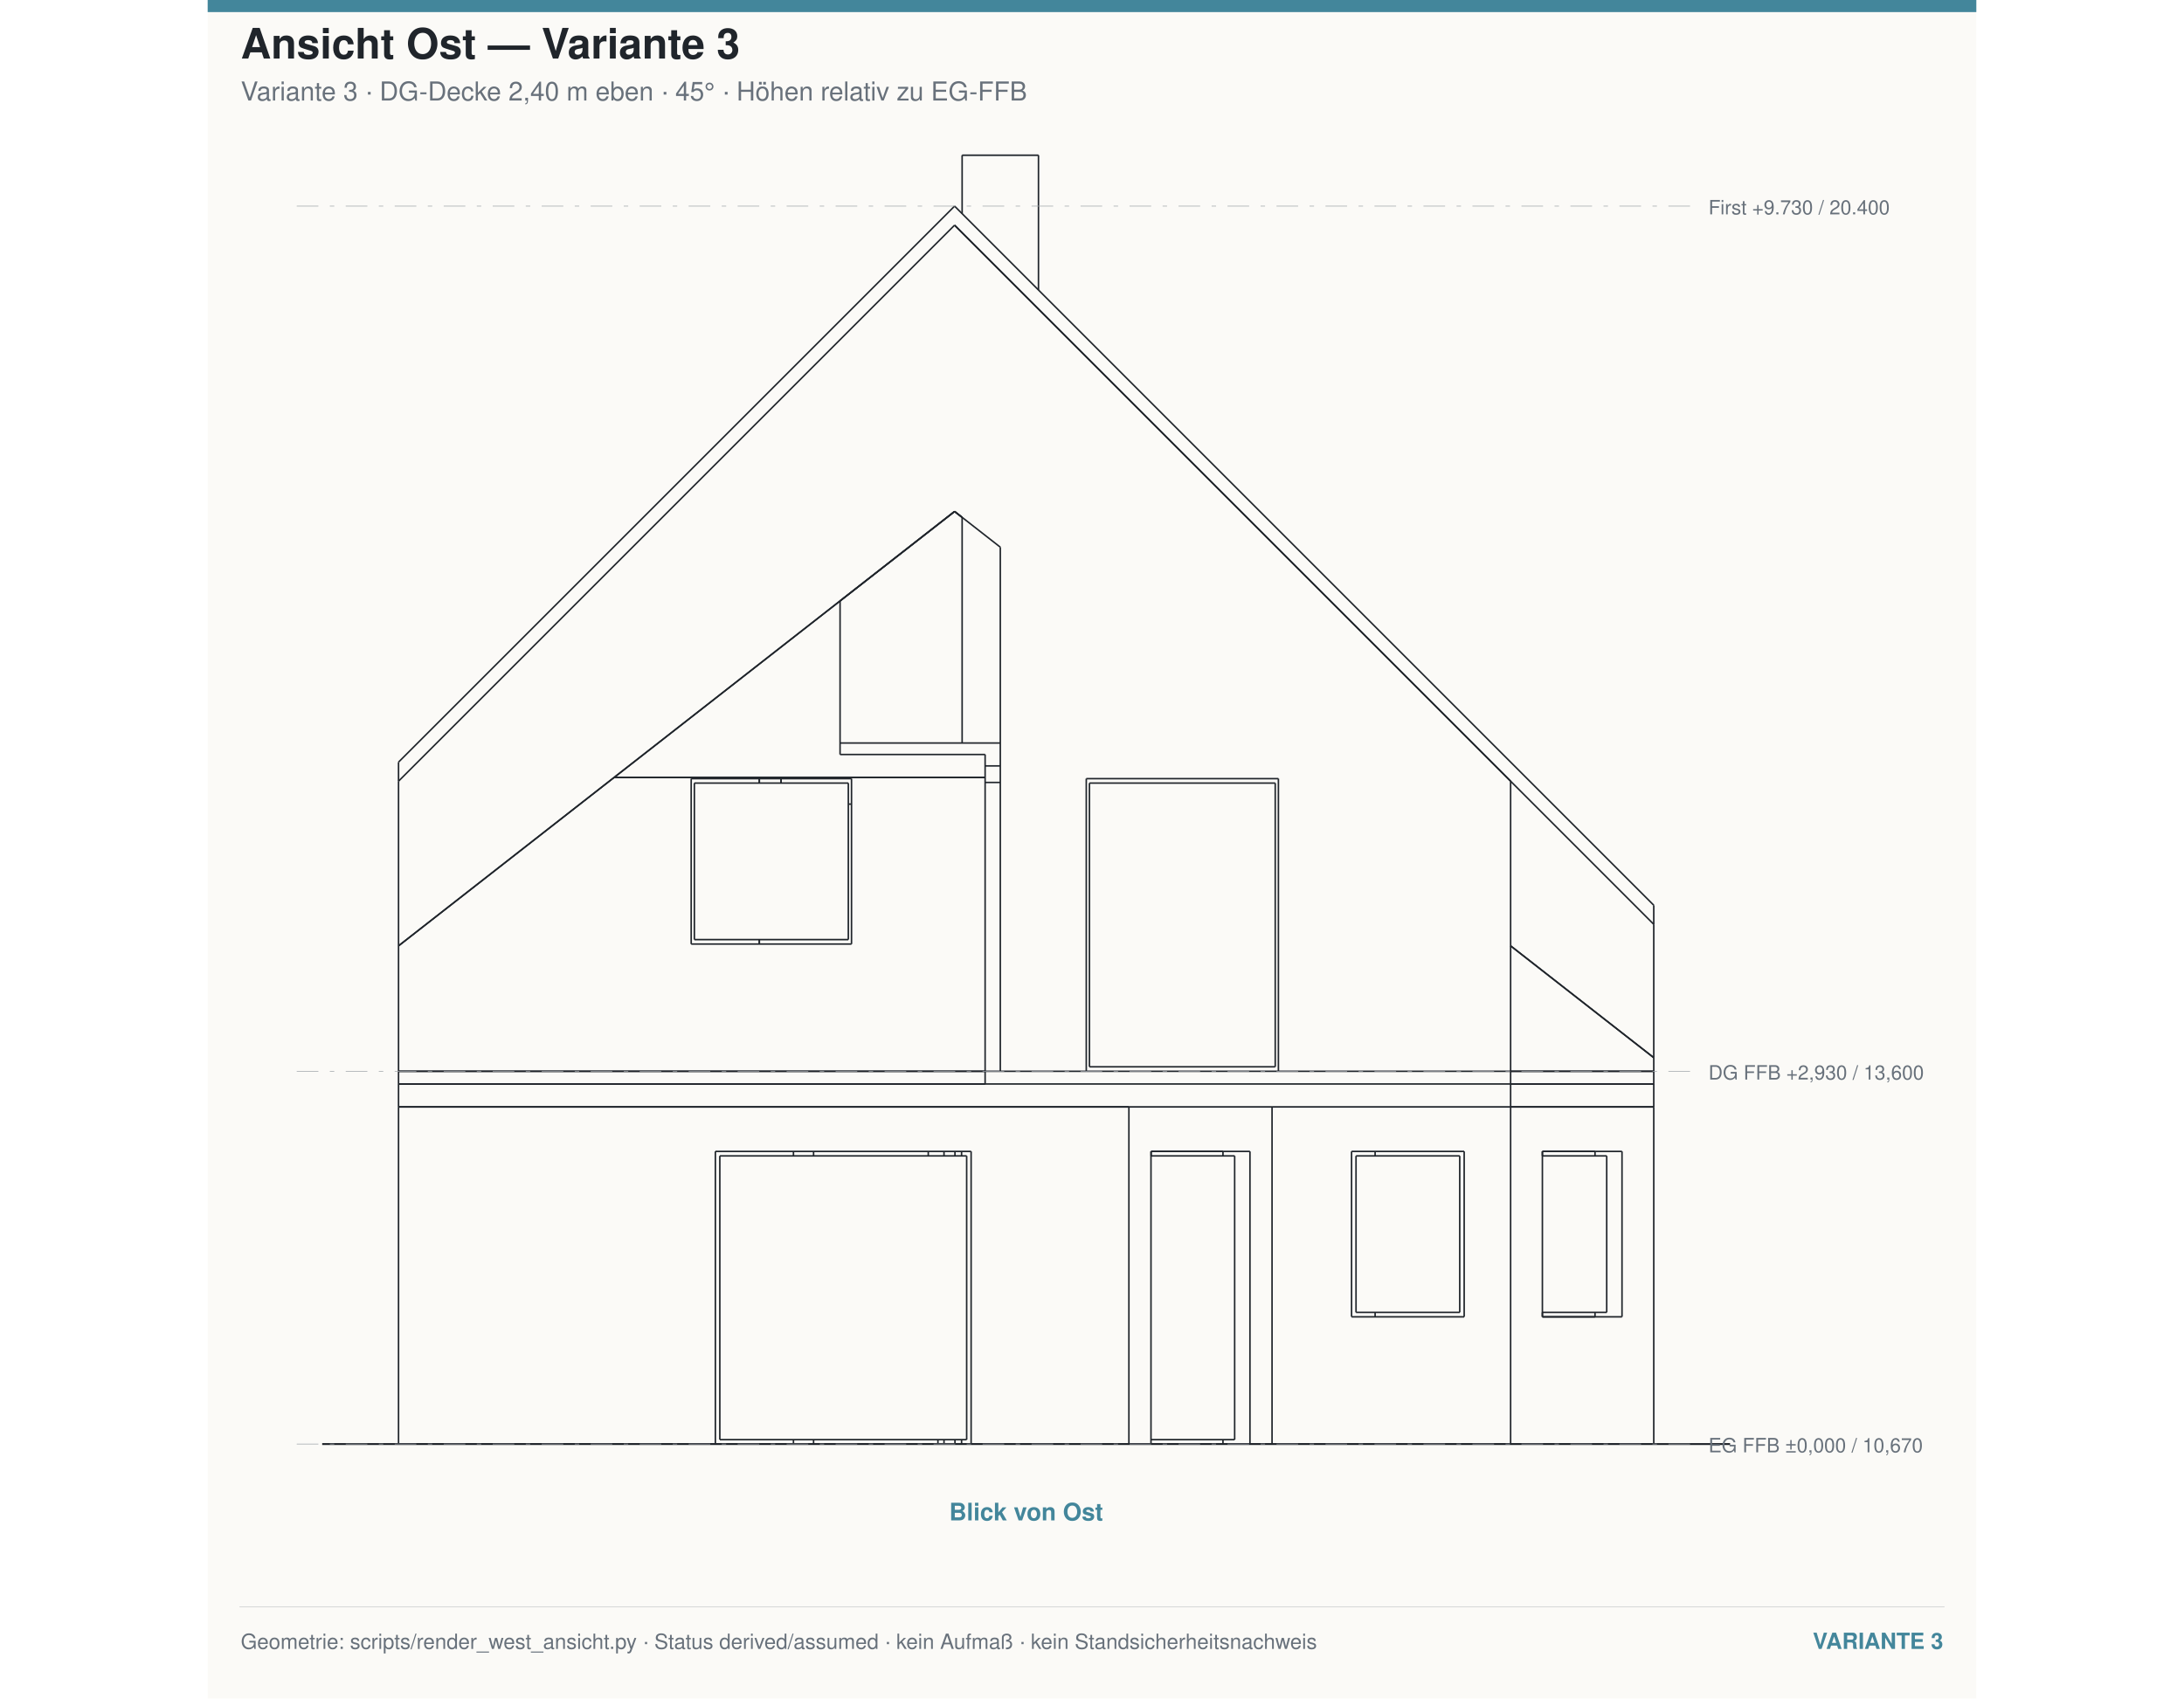
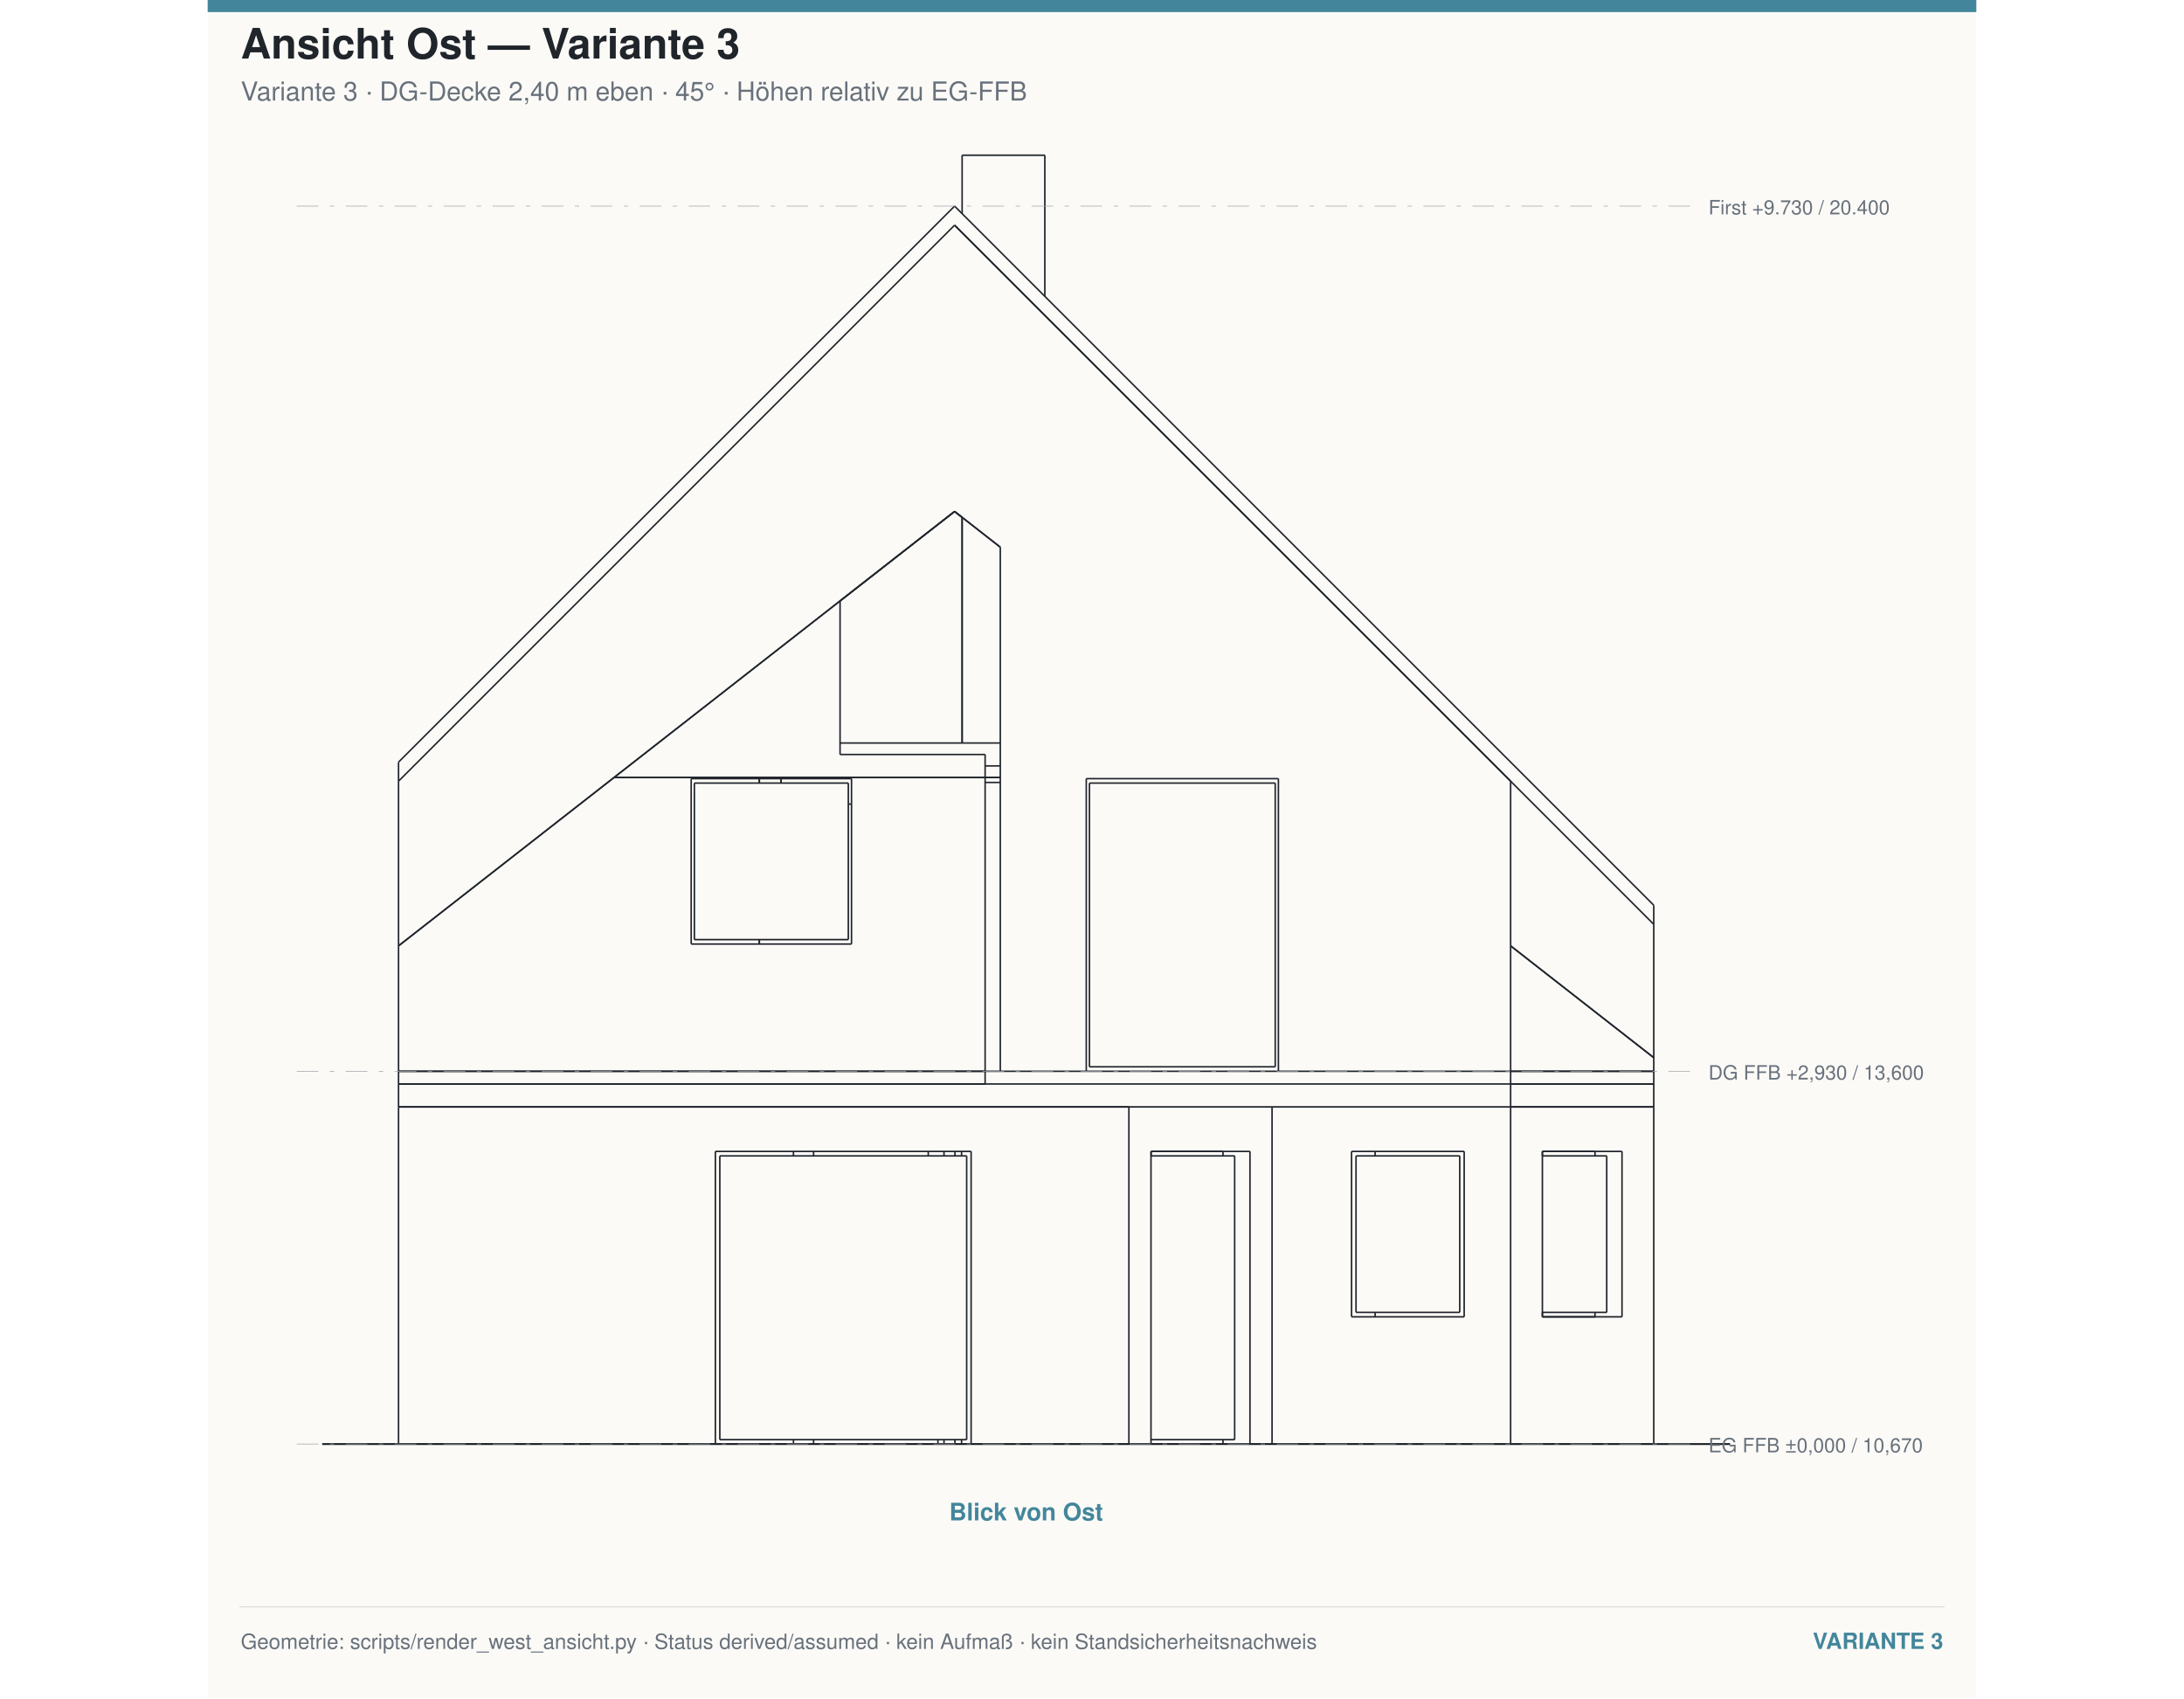
<svg xmlns="http://www.w3.org/2000/svg" width="1800" height="1400" viewBox="-1500 -11350 13900 13350">
  <rect x="-1500" y="-11350" width="13900" height="13350" fill="#fbfaf7" />
  <rect x="-1500" y="-11350" width="13900" height="95" fill="#43869b" />
  <text x="-1240.0" y="-10890.0" font-family="Helvetica,Arial,sans-serif" font-size="330" text-anchor="start" fill="#20252b" font-weight="700">Ansicht Ost — Variante 3</text>
  <text x="-1240.0" y="-10560.0" font-family="Helvetica,Arial,sans-serif" font-size="205" text-anchor="start" fill="#68717b" font-weight="400">Variante 3 · DG-Decke 2,40 m eben · 45° · Höhen relativ zu EG-FFB</text>
  <g transform="matrix(0,1,1,0,0,0)">
    <g fill="none" stroke="#20252b" stroke-linecap="butt" stroke-linejoin="miter" stroke-width="12" transform="scale(1, -1)">
      <path id="1" d=" M 0 0 L -2650 0 " />
      <path id="2" d=" M 0 -5740 L 0 -4500 " />
      <path id="3" d=" M -2300 -4500 L 0 -4500 " />
      <path id="4" d=" M -2300 -4500 L -2300 -2490 " />
      <path id="5" d=" M -2300 -2490 L 0 -2490 " />
      <path id="6" d=" M 0 -2490 L 0 0 " />
      <path id="7" d=" M -2650 -5740 L -2650 0 " />
      <path id="8" d=" M 0 -5740 L -2650 -5740 " />
      <path id="9" d=" M -2650 -9865 L -2650 -8740 " />
      <path id="10" d=" M 0 -5913.59 L 0 -5740 " />
      <path id="11" d=" M 0 -5913.59 L 0 -6479.28 " />
      <path id="12" d=" M -2300 -5915 L -2300 -6479.28 " />
      <path id="13" d=" M -2300 -5915 L -2265 -5915 " />
      <path id="14" d=" M 0 -6865 L 0 -6691.41 " />
      <path id="15" d=" M -2300 -6691.41 L 0 -6691.41 " />
      <path id="16" d=" M -2300 -6691.41 L -2300 -5913.59 " />
      <path id="17" d=" M -2300 -5913.59 L 0 -5913.59 " />
      <path id="18" d=" M 0 -6865 L -2650 -6865 " />
      <path id="19" d=" M -2300 -8989.61 L -2265 -8989.61 " />
      <path id="20" d=" M -1035 -8989.61 L -1000 -8989.61 " />
      <path id="21" d=" M 0 -8740 L -2650 -8740 " />
      <path id="22" d=" M 0 -8740 L 0 -6865 " />
      <path id="23" d=" M -2300 -8375 L -2300 -7490 " />
      <path id="24" d=" M -2300 -7490 L -1000 -7490 " />
      <path id="25" d=" M -1000 -8375 L -1000 -7490 " />
      <path id="26" d=" M -2300 -8375 L -1000 -8375 " />
      <path id="27" d=" M 0 -9865 L -2650 -9865 " />
      <path id="28" d=" M 0 -9865 L 0 -8740 " />
      <path id="29" d=" M -2300 -9615.39 L -2300 -8989.61 " />
      <path id="30" d=" M -2300 -8989.61 L -1000 -8989.61 " />
      <path id="31" d=" M -1000 -9615.39 L -1000 -8989.61 " />
      <path id="32" d=" M -2300 -9615.39 L -1000 -9615.39 " />
      <path id="33" d=" M -2300 -8989.61 L -2300 -9403.26 " />
      <path id="34" d=" M -1000 -8989.61 L -1000 -9403.26 " />
      <path id="35" d=" M -2300 -9403.26 L -2265 -9403.26 " />
      <path id="36" d=" M -1035 -9403.26 L -1000 -9403.26 " />
      <path id="37" d=" M -2300 -6479.28 L -2265 -6479.28 " />
      <path id="38" d=" M -35 -6479.28 L 0 -6479.28 " />
      <path id="39" d=" M 0 -6691.41 L 0 -6479.28 " />
      <path id="40" d=" M 0 -3261.87 L -35 -3261.87 " />
      <path id="41" d=" M -2265 -3261.87 L -2300 -3261.87 " />
      <path id="42" d=" M 0 -3103.74 L -35 -3103.74 " />
      <path id="43" d=" M -2265 -3103.74 L -2300 -3103.74 " />
      <path id="44" d=" M 0 -3261.87 L 0 -3103.74 " />
      <path id="45" d=" M 0 -3103.74 L 0 -2490 " />
      <path id="46" d=" M -2265 -4163.13 L -2300 -4163.13 " />
      <path id="47" d=" M 0 -4425 L 0 -4373 " />
      <path id="48" d=" M 0 -4373 L -35 -4373 " />
      <path id="49" d=" M -2265 -4373 L -2300 -4373 " />
      <path id="50" d=" M 0 -4286.87 L -35 -4286.87 " />
      <path id="51" d=" M -2265 -4286.87 L -2300 -4286.87 " />
      <path id="52" d=" M 0 -4373 L 0 -4286.87 " />
      <path id="53" d=" M 0 -4286.87 L 0 -4239.14 " />
      <path id="54" d=" M -1000 -7675 L -1035 -7675 " />
      <path id="55" d=" M -2265 -7675 L -2300 -7675 " />
      <path id="56" d=" M 0 -4425 L -35 -4425 " />
      <path id="57" d=" M -2265 -4425 L -2300 -4425 " />
      <path id="58" d=" M 0 -4500 L 0 -4425 " />
      <path id="59" d=" M -1035 -9495.19 L -2265 -9495.19 " />
      <path id="60" d=" M -1035 -9495.19 L -1035 -8989.61 " />
      <path id="61" d=" M -2265 -9495.19 L -2265 -8989.61 " />
      <path id="62" d=" M -1035 -8340 L -2265 -8340 " />
      <path id="63" d=" M -1035 -7525 L -2265 -7525 " />
      <path id="64" d=" M -1035 -8340 L -1035 -7525 " />
      <path id="65" d=" M -2265 -8340 L -2265 -7525 " />
      <path id="66" d=" M -35 -4465 L -2265 -4465 " />
      <path id="67" d=" M -35 -2525 L -2265 -2525 " />
      <path id="68" d=" M -35 -4465 L -35 -2525 " />
      <path id="69" d=" M -2265 -4465 L -2265 -2525 " />
      <path id="70" d=" M -35 -6571.2 L -2265 -6571.2 " />
      <path id="71" d=" M -35 -6571.2 L -35 -5913.59 " />
      <path id="72" d=" M -2265 -6571.2 L -2265 -5913.59 " />
      <path id="73" d=" M 0 -4239.14 L -35 -4239.14 " />
      <path id="74" d=" M 0 -3261.87 L 0 -4239.14 " />
      <path id="75" d=" M -2650 0 L -2830 0 " />
      <path id="76" d=" M -2650 -8740 L -2830 -8740 " />
      <path id="77" d=" M -2650 -8740 L -2650 0 " />
      <path id="78" d=" M -2830 -8740 L -2830 0 " />
      <path id="79" d=" M -2650 -9865 L -2650 -8740 " />
      <path id="80" d=" M -2830 -9865 L -2830 -8740 " />
      <path id="81" d=" M -2650 -9865 L -2830 -9865 " />
      <path id="82" d=" M -2830 0 L -2930 0 " />
      <path id="83" d=" M -2830 -4610 L -2930 -4610 " />
      <path id="84" d=" M -2830 -4610 L -2830 0 " />
      <path id="85" d=" M -2930 -4610 L -2930 0 " />
      <path id="86" d=" M -2830 -9865 L -2830 -8740 " />
      <path id="87" d=" M -2930 -6915 L -2930 -5405 " />
      <path id="88" d=" M -2930 -4729.35 L -2930 -4610 " />
      <path id="89" d=" M -2930 -9865 L -2930 -8740 " />
      <path id="90" d=" M -2830 -8740 L -2930 -8740 " />
      <path id="91" d=" M -2830 -9865 L -2930 -9865 " />
      <path id="92" d=" M -2930 0 L -3915.81 0 " />
      <path id="93" d=" M -2930 -9865 L -2930 -8740 " />
      <path id="94" d=" M -2930 -4610 L -2930 0 " />
      <path id="95" d=" M -3915.81 0 L -5240 -1694.89 " />
      <path id="96" d=" M -5240 -1694.89 L -5240 -4610 " />
      <path id="97" d=" M -2930 -4610 L -5240 -4610 " />
      <path id="98" d=" M -3930 -3560 L -3930 -2300 " />
      <path id="99" d=" M -3930 -3560 L -5230 -3560 " />
      <path id="100" d=" M -3930 -2300 L -5230 -2300 " />
      <path id="101" d=" M -5230 -3560 L -5230 -2300 " />
      <path id="102" d=" M -3036.86 -9865 L -3915.81 -8740 " />
      <path id="103" d=" M -2930 -9865 L -3036.86 -9865 " />
      <path id="104" d=" M -7330.03 -4370 L -7283.65 -4429.35 " />
      <path id="105" d=" M -6626.87 -3470 L -7330.03 -4370 " />
      <path id="106" d=" M -5240 -1694.89 L -6626.87 -3470 " />
      <path id="107" d=" M -5420 -3470 L -6626.87 -3470 " />
      <path id="108" d=" M -5420 -4610 L -5420 -3470 " />
      <path id="109" d=" M -5240 -4610 L -5420 -4610 " />
      <path id="110" d=" M -5240 -1694.89 L -5240 -4610 " />
      <path id="111" d=" M -5195 -3006.5 L -5230 -3006.5 " />
      <path id="112" d=" M -3930 -2835.5 L -3965 -2835.5 " />
      <path id="113" d=" M -5195 -2835.5 L -5230 -2835.5 " />
-       <path id="114" d=" M -3965 -2325 L -5195 -2325 " />
-       <path id="115" d=" M -5195 -2325 L -5195 -3535 " />
-       <path id="116" d=" M -3965 -3535 L -5195 -3535 " />
-       <path id="117" d=" M -3965 -2325 L -3965 -3535 " />
-       <path id="118" d=" M -5030 -3535 L -5030 -3560 " />
-       <path id="119" d=" M -3915.81 0 L -5210 0 " />
-       <path id="120" d=" M -3915.81 4.36094e-13 L -7330.03 -4370 " />
-       <path id="121" d=" M -7330.03 -4370 L -6626.87 -3470 " />
-       <path id="122" d=" M -7283.65 -4429.35 L -7330.03 -4370 " />
-       <path id="123" d=" M -3915.81 -8740 L -3036.86 -9865 " />
-       <path id="124" d=" M -7330.03 -4370 L -7049.27 -4729.35 " />
-       <path id="125" d=" M -3036.86 -9865 L -4085 -9865 " />
-       <path id="126" d=" M -2930 -4729.35 L -7049.27 -4729.35 " />
-       <path id="127" d=" M -2930 -8740 L -2930 -6915 " />
-       <path id="128" d=" M -2930 -5405 L -2930 -4729.35 " />
-       <path id="129" d=" M -2930 -6915 L -5230 -6915 " />
-       <path id="130" d=" M -5230 -6915 L -5230 -5405 " />
-       <path id="131" d=" M -2930 -5405 L -5230 -5405 " />
-       <path id="132" d=" M -9580 -4370 L -5210 -8740 " />
-       <path id="133" d=" M -2930 -8740 L -5210 -8740 " />
-       <path id="134" d=" M -2965 -5430 L -5195 -5430 " />
-       <path id="135" d=" M -5195 -5430 L -5195 -6890 " />
-       <path id="136" d=" M -2965 -6890 L -5195 -6890 " />
-       <path id="137" d=" M -2965 -5430 L -2965 -6890 " />
-       <path id="138" d=" M -5195 -3006.5 L -5230 -3006.5 " />
-       <path id="139" d=" M -3930 -2835.5 L -3965 -2835.5 " />
-       <path id="140" d=" M -5195 -2835.5 L -5230 -2835.5 " />
-       <path id="141" d=" M -5330 -4729.35 L -5330 -4610 " />
-       <path id="142" d=" M -5510 -4729.35 L -5510 -3470 " />
-       <path id="143" d=" M -5510 -4429.35 L -7283.65 -4429.35 " />
-       <path id="144" d=" M -9670.65 -4429.35 L -10130 -4429.35 " />
-       <path id="145" d=" M -10130 -4429.35 L -10130 -5029.35 " />
-       <path id="146" d=" M -9070.65 -5029.35 L -10130 -5029.35 " />
-       <path id="147" d=" M -5200 -4610 L -5200 -4729.35 " />
-       <path id="148" d=" M -5210 0 L -9580 -4370 " />
-       <path id="149" d=" M -5360 0 L -5210 0 " />
-       <path id="150" d=" M -9580 -4370 L -4085 -9865 " />
-       <path id="151" d=" M -4085 -9865 L -4235 -9865 " />
-       <path id="152" d=" M -4235 -9865 L -9730 -4370 " />
-       <path id="153" d=" M -9730 -4370 L -5360 -1.02498e-13 " />
+       <path id="114" d=" M -5240 -4610 L -5240 -4729.35 " />
+       <path id="115" d=" M -5510 -4429.35 L -7283.65 -4429.35 " />
+       <path id="116" d=" M -7049.27 -4729.35 L -7283.65 -4429.35 " />
+       <path id="117" d=" M -5240 -4610 L -5240 -4729.35 " />
+       <path id="118" d=" M -3965 -2325 L -5195 -2325 " />
+       <path id="119" d=" M -5195 -2325 L -5195 -3535 " />
+       <path id="120" d=" M -3965 -3535 L -5195 -3535 " />
+       <path id="121" d=" M -3965 -2325 L -3965 -3535 " />
+       <path id="122" d=" M -5030 -3535 L -5030 -3560 " />
+       <path id="123" d=" M -3915.81 0 L -5210 0 " />
+       <path id="124" d=" M -3915.81 4.36094e-13 L -7330.03 -4370 " />
+       <path id="125" d=" M -7330.03 -4370 L -6626.87 -3470 " />
+       <path id="126" d=" M -7283.65 -4429.35 L -7330.03 -4370 " />
+       <path id="127" d=" M -3915.81 -8740 L -3036.86 -9865 " />
+       <path id="128" d=" M -7330.03 -4370 L -7049.27 -4729.35 " />
+       <path id="129" d=" M -3036.86 -9865 L -4085 -9865 " />
+       <path id="130" d=" M -2930 -4729.35 L -7049.27 -4729.35 " />
+       <path id="131" d=" M -2930 -8740 L -2930 -6915 " />
+       <path id="132" d=" M -2930 -5405 L -2930 -4729.35 " />
+       <path id="133" d=" M -2930 -6915 L -5230 -6915 " />
+       <path id="134" d=" M -5230 -6915 L -5230 -5405 " />
+       <path id="135" d=" M -2930 -5405 L -5230 -5405 " />
+       <path id="136" d=" M -9580 -4370 L -5210 -8740 " />
+       <path id="137" d=" M -2930 -8740 L -5210 -8740 " />
+       <path id="138" d=" M -2965 -5430 L -5195 -5430 " />
+       <path id="139" d=" M -5195 -5430 L -5195 -6890 " />
+       <path id="140" d=" M -2965 -6890 L -5195 -6890 " />
+       <path id="141" d=" M -2965 -5430 L -2965 -6890 " />
+       <path id="142" d=" M -5195 -3006.5 L -5230 -3006.5 " />
+       <path id="143" d=" M -3930 -2835.5 L -3965 -2835.5 " />
+       <path id="144" d=" M -5195 -2835.5 L -5230 -2835.5 " />
+       <path id="145" d=" M -5330 -4729.35 L -5330 -4610 " />
+       <path id="146" d=" M -5510 -4729.35 L -5510 -3470 " />
+       <path id="147" d=" M -5510 -4429.35 L -7283.65 -4429.35 " />
+       <path id="148" d=" M -9670.65 -4429.35 L -10130 -4429.35 " />
+       <path id="149" d=" M -10130 -4429.35 L -10130 -5079.35 " />
+       <path id="150" d=" M -9020.65 -5079.35 L -10130 -5079.35 " />
+       <path id="151" d=" M -5200 -4610 L -5200 -4729.35 " />
+       <path id="152" d=" M -5210 0 L -9580 -4370 " />
+       <path id="153" d=" M -5360 0 L -5210 0 " />
+       <path id="154" d=" M -9580 -4370 L -4085 -9865 " />
+       <path id="155" d=" M -4085 -9865 L -4235 -9865 " />
+       <path id="156" d=" M -4235 -9865 L -9730 -4370 " />
+       <path id="157" d=" M -9730 -4370 L -5360 -1.02498e-13 " />
    </g>
  </g>
  <line x1="-600.0" y1="0.0" x2="10465.0" y2="0.0" stroke="#20252b" stroke-width="15" />
  <line x1="-800.0" y1="0.0" x2="10215.0" y2="0.0" stroke="#9da3a8" stroke-width="5" stroke-dasharray="170,90,35,90" />
  <text x="10295.0" y="65.0" font-family="Helvetica,Arial,sans-serif" font-size="155" text-anchor="start" fill="#68717b" font-weight="400">EG FFB ±0,000 / 10,670</text>
  <line x1="-800.0" y1="-2930.0" x2="10215.0" y2="-2930.0" stroke="#9da3a8" stroke-width="5" stroke-dasharray="170,90,35,90" />
  <text x="10295.0" y="-2865.0" font-family="Helvetica,Arial,sans-serif" font-size="155" text-anchor="start" fill="#68717b" font-weight="400">DG FFB +2,930 / 13,600</text>
  <line x1="-800.0" y1="-9730.0" x2="10215.0" y2="-9730.0" stroke="#9da3a8" stroke-width="5" stroke-dasharray="170,90,35,90" />
  <text x="10295.0" y="-9665.0" font-family="Helvetica,Arial,sans-serif" font-size="155" text-anchor="start" fill="#68717b" font-weight="400">First +9.730 / 20.400</text>
  <text x="4932.5" y="600.0" font-family="Helvetica,Arial,sans-serif" font-size="190" text-anchor="middle" fill="#43869b" font-weight="700">Blick von Ost</text>
  <line x1="-1250.0" y1="1280.0" x2="12150.0" y2="1280.0" stroke="#c7c9cb" stroke-width="5" />
  <text x="-1240.0" y="1610.0" font-family="Helvetica,Arial,sans-serif" font-size="165" text-anchor="start" fill="#68717b" font-weight="400">Geometrie: scripts/render_west_ansicht.py · Status derived/assumed · kein Aufmaß · kein Standsicherheitsnachweis</text>
  <text x="12140.0" y="1610.0" font-family="Helvetica,Arial,sans-serif" font-size="175" text-anchor="end" fill="#43869b" font-weight="700">VARIANTE 3</text>
</svg>
